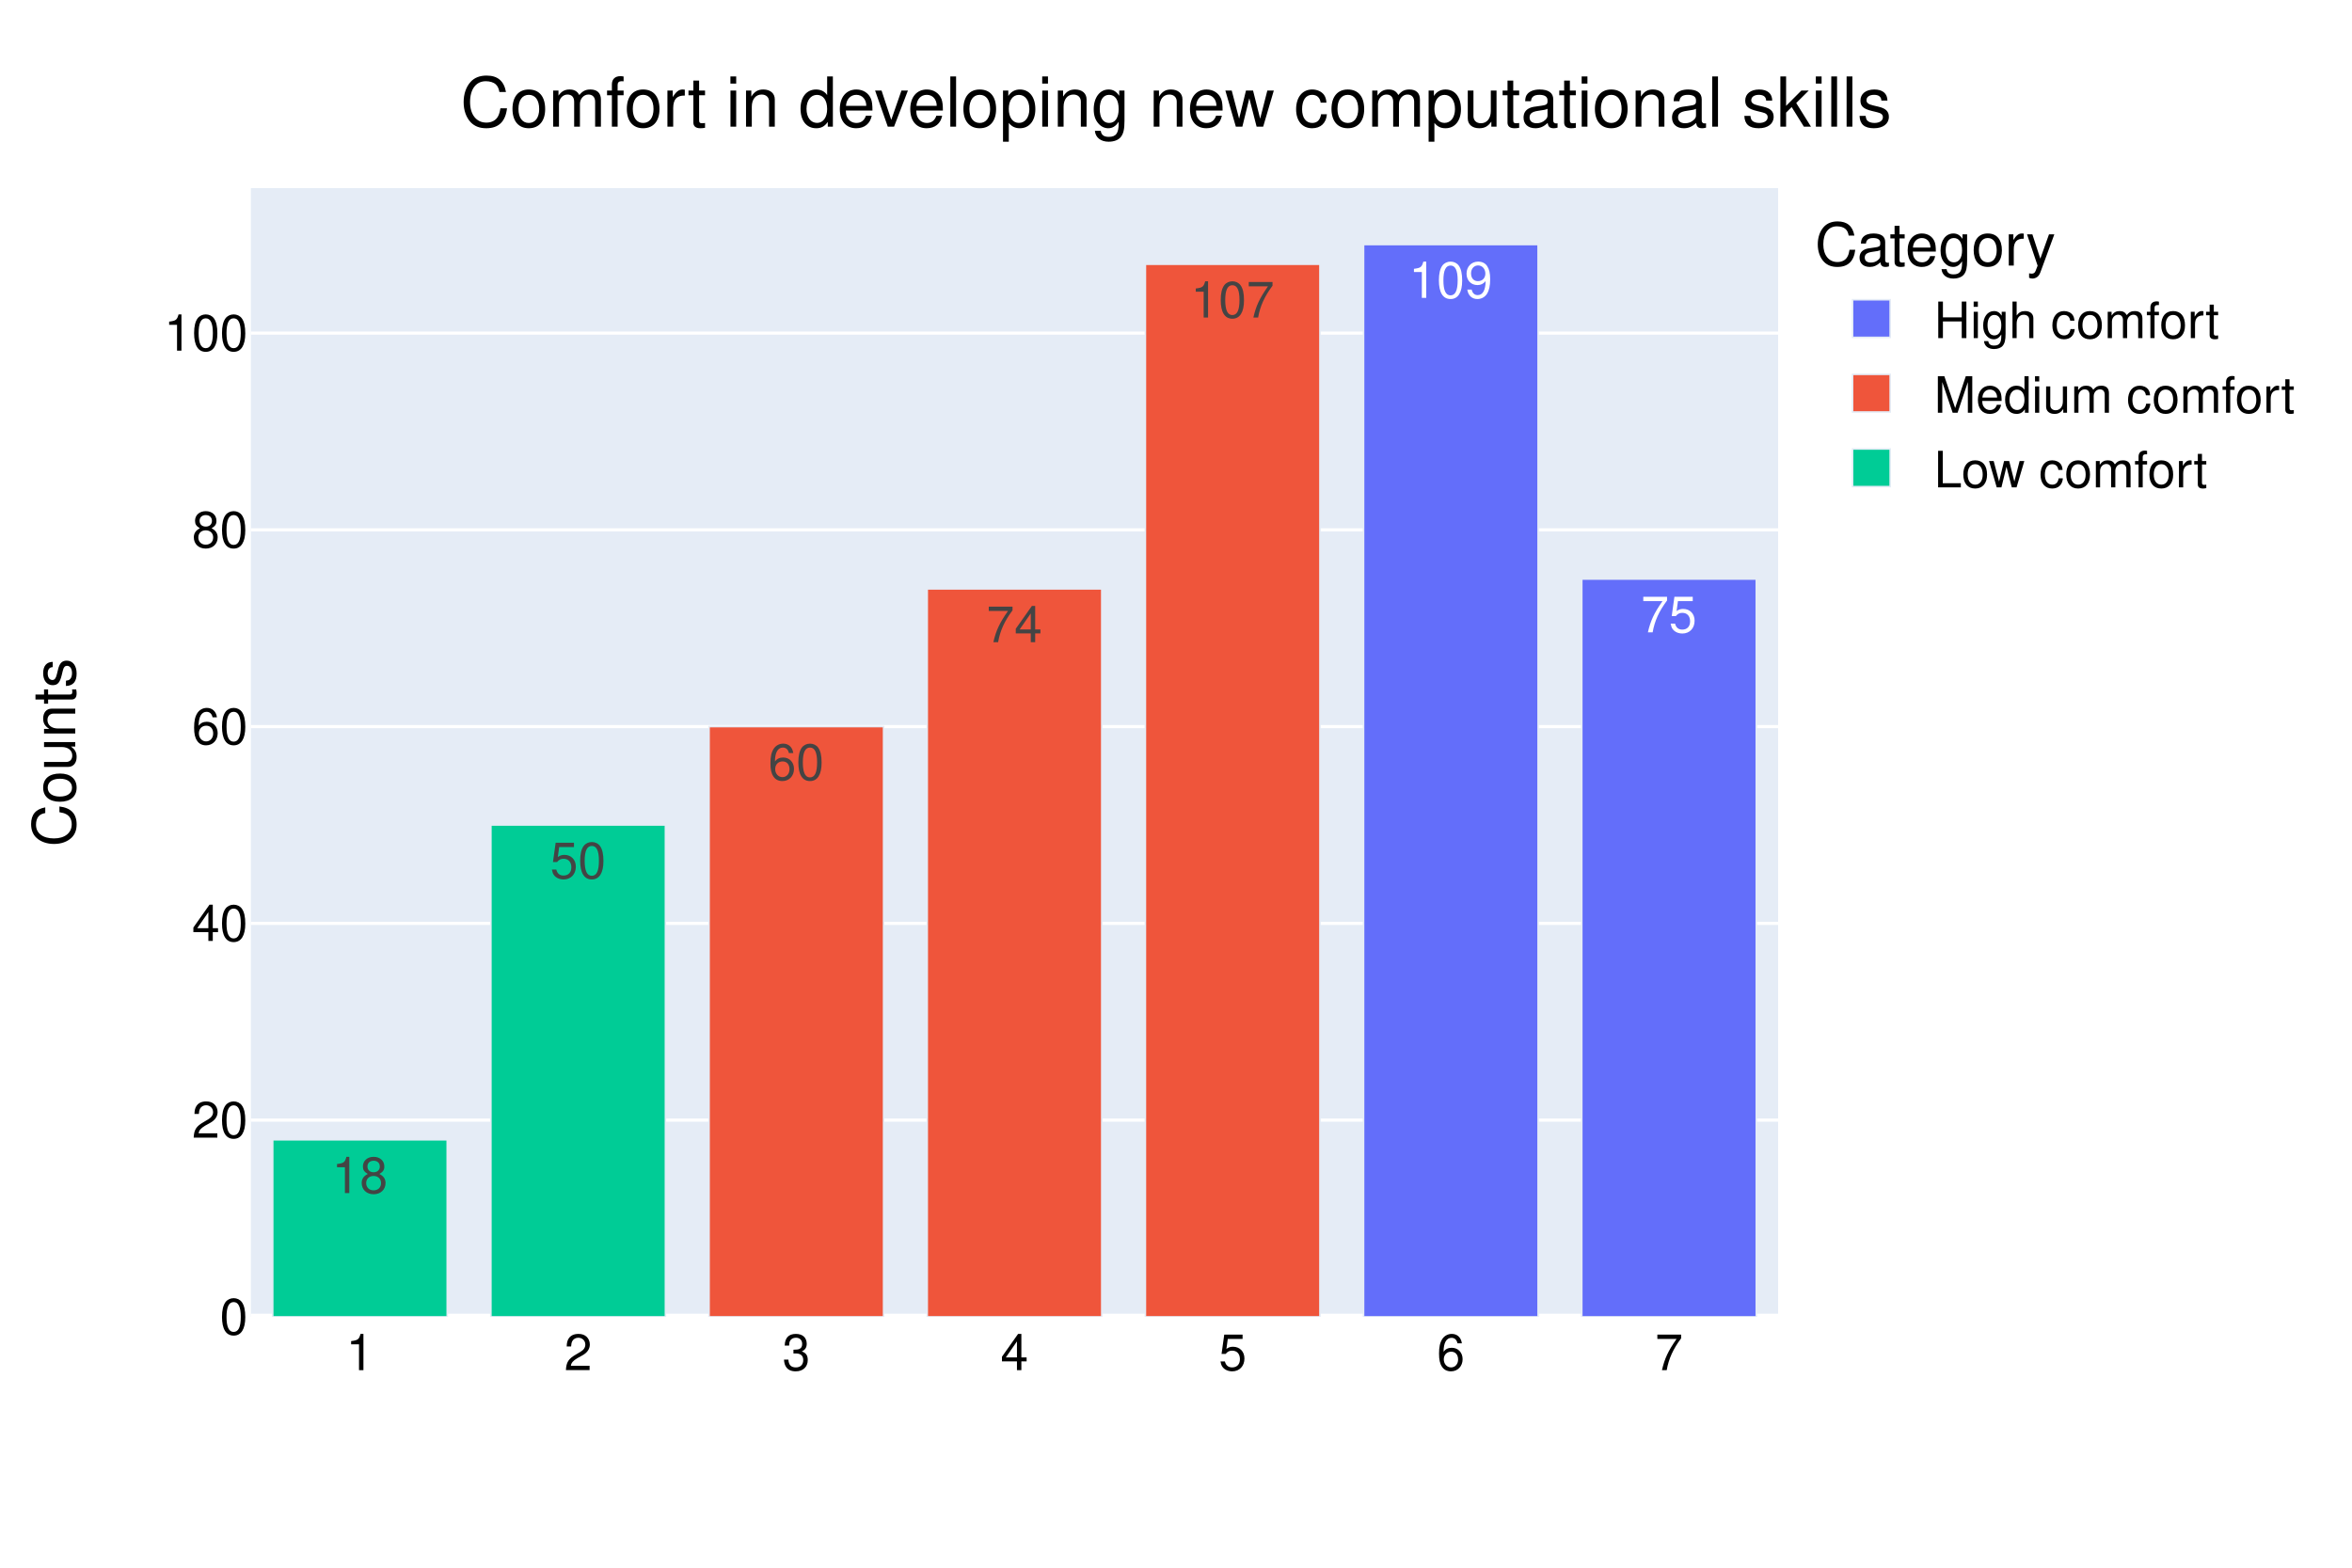
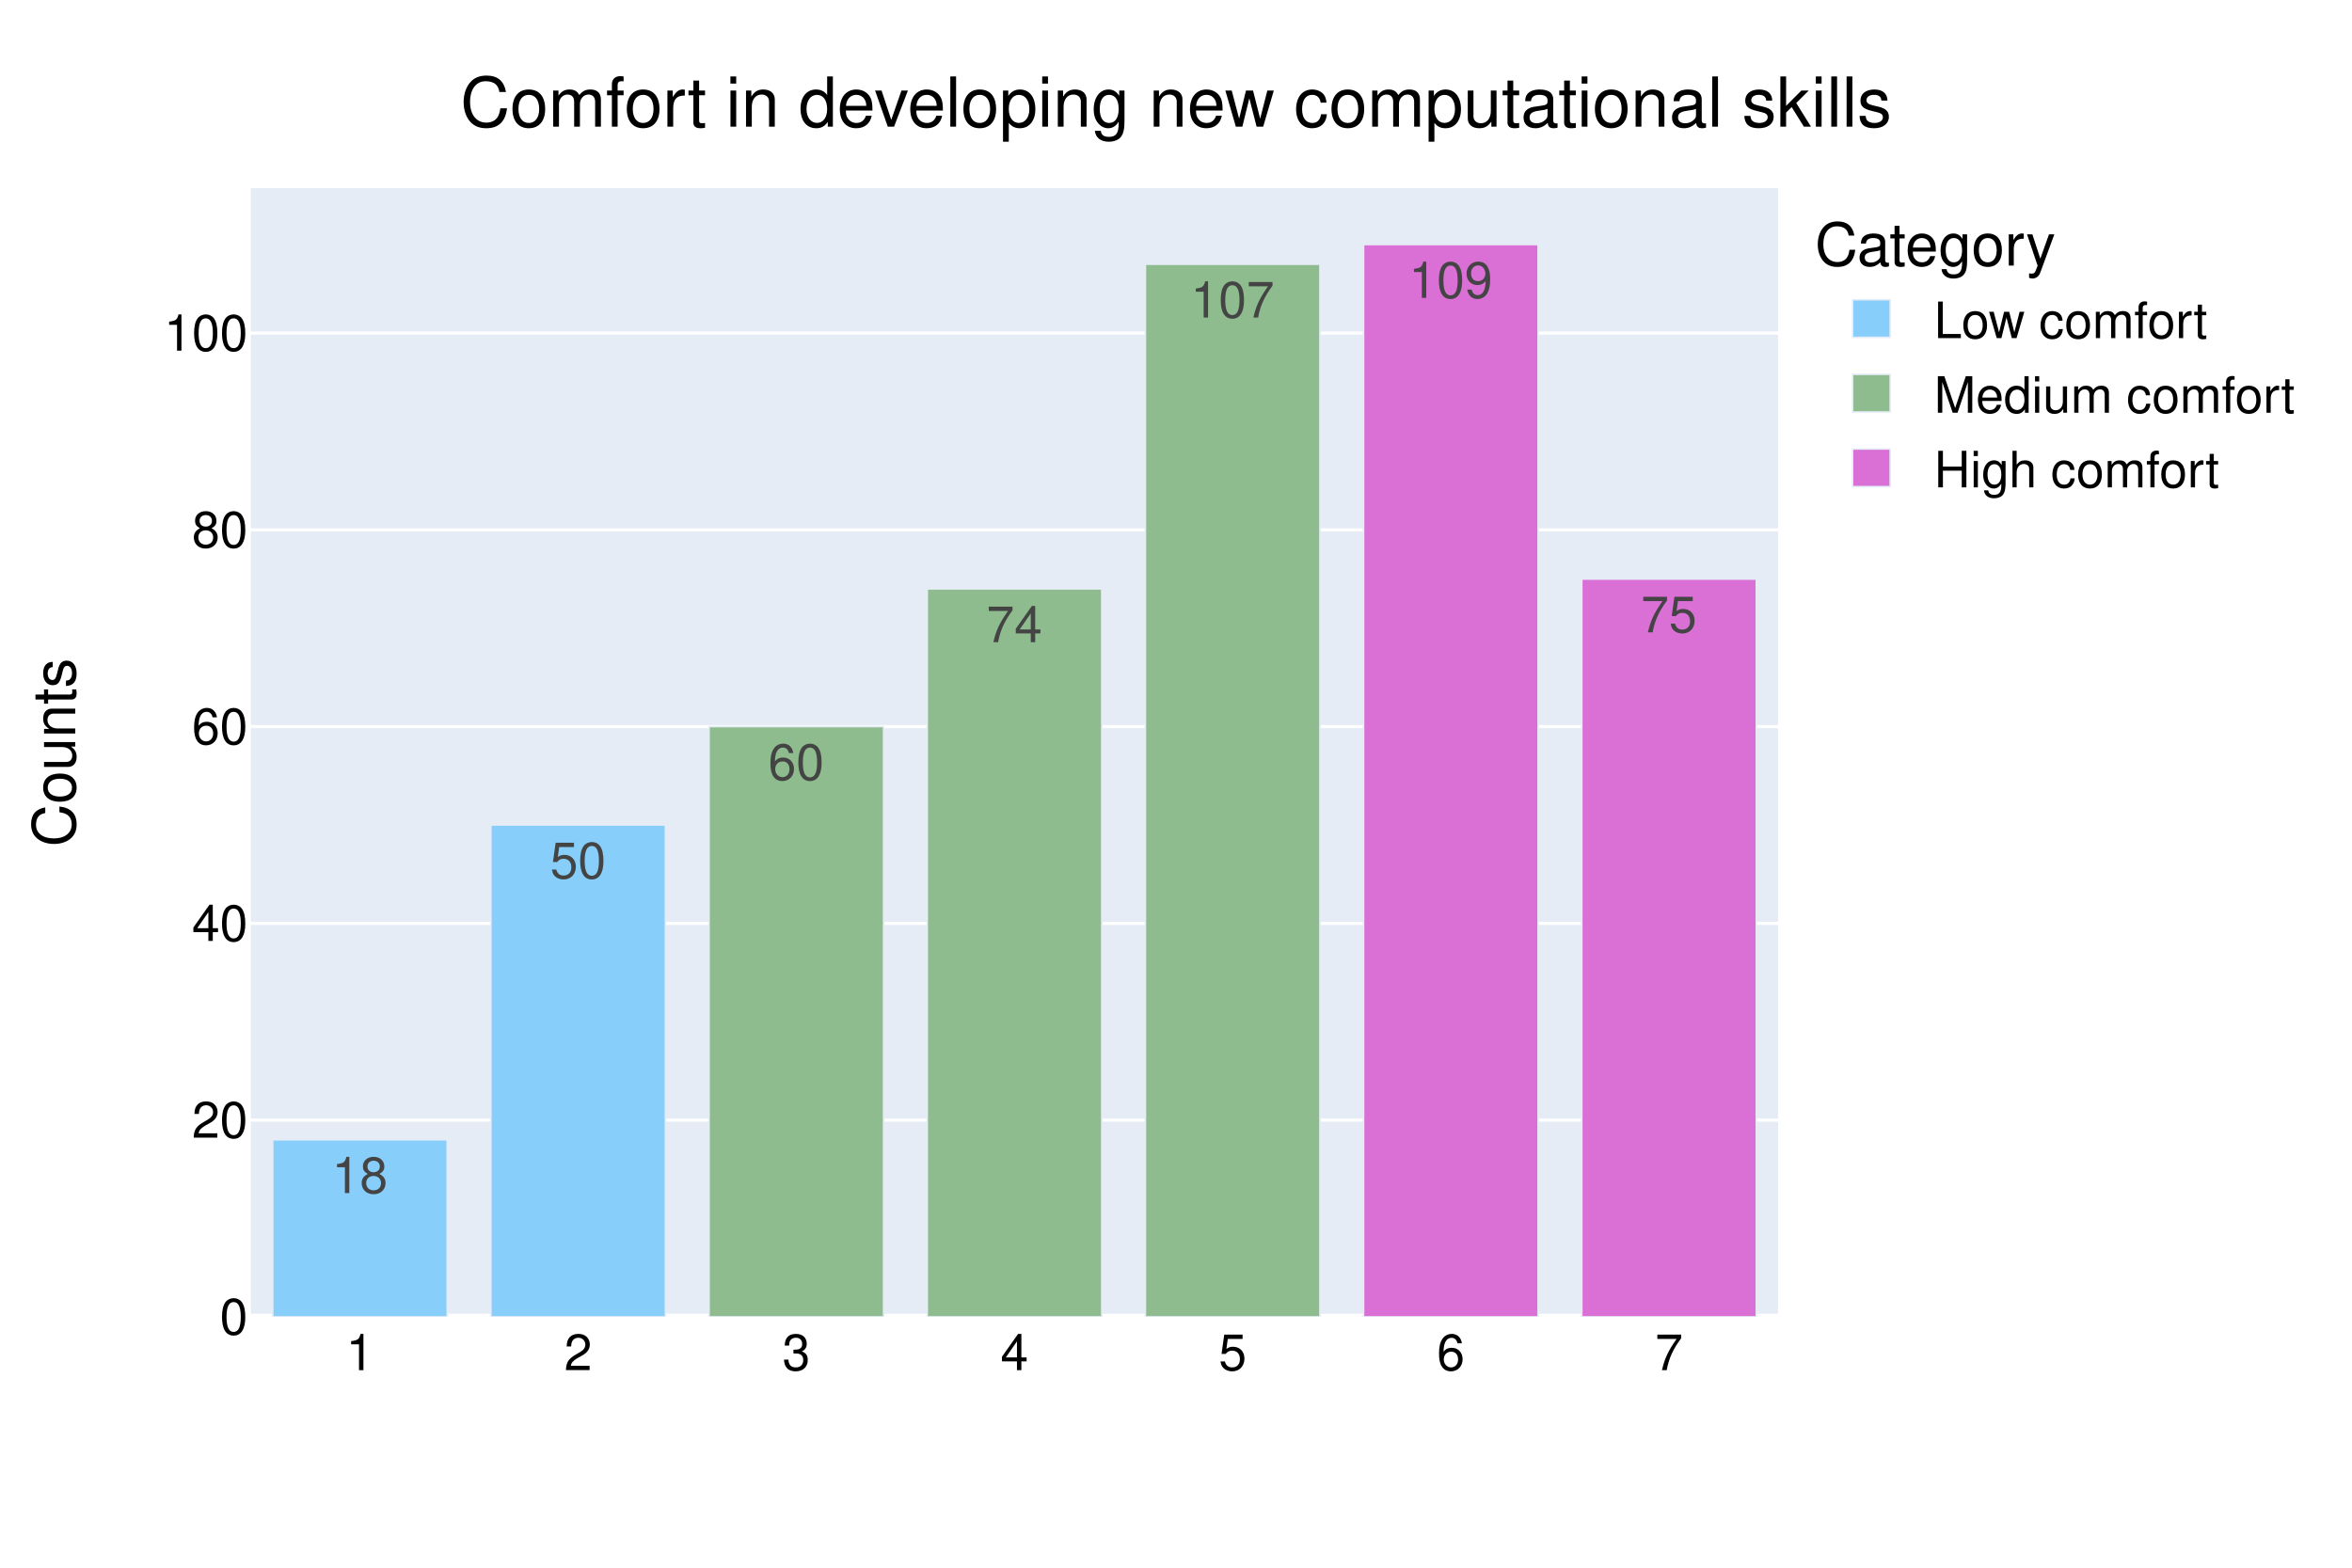
<svg xmlns="http://www.w3.org/2000/svg" class="main-svg" width="750" height="500" style="" viewBox="0 0 750 500">
  <rect x="0" y="0" width="750" height="500" style="fill: rgb(255, 255, 255); fill-opacity: 1;" />
-   <defs id="defs-303e4b">
+   <defs id="defs-bcf66f">
    <g class="clips">
-       <clipPath id="clip303e4bxyplot" class="plotclip">
+       <clipPath id="clipbcf66fxyplot" class="plotclip">
        <rect width="487" height="360" />
      </clipPath>
-       <clipPath class="axesclip" id="clip303e4bx">
+       <clipPath class="axesclip" id="clipbcf66fx">
        <rect x="80" y="0" width="487" height="500" />
      </clipPath>
-       <clipPath class="axesclip" id="clip303e4by">
+       <clipPath class="axesclip" id="clipbcf66fy">
        <rect x="0" y="60" width="750" height="360" />
      </clipPath>
-       <clipPath class="axesclip" id="clip303e4bxy">
+       <clipPath class="axesclip" id="clipbcf66fxy">
        <rect x="80" y="60" width="487" height="360" />
      </clipPath>
    </g>
    <g class="gradients" />
    <g class="patterns" />
  </defs>
  <g class="bglayer">
    <rect class="bg" x="80" y="60" width="487" height="360" style="fill: rgb(229, 236, 246); fill-opacity: 1; stroke-width: 0;" />
  </g>
  <g class="layer-below">
    <g class="imagelayer" />
    <g class="shapelayer" />
  </g>
  <g class="cartesianlayer">
    <g class="subplot xy">
      <g class="layer-subplot">
        <g class="shapelayer" />
        <g class="imagelayer" />
      </g>
      <g class="minor-gridlayer">
        <g class="x" />
        <g class="y" />
      </g>
      <g class="gridlayer">
        <g class="x" />
        <g class="y">
          <path class="ygrid crisp" transform="translate(0,357.25)" d="M80,0h487" style="stroke: rgb(255, 255, 255); stroke-opacity: 1; stroke-width: 1px;" />
          <path class="ygrid crisp" transform="translate(0,294.5)" d="M80,0h487" style="stroke: rgb(255, 255, 255); stroke-opacity: 1; stroke-width: 1px;" />
          <path class="ygrid crisp" transform="translate(0,231.74)" d="M80,0h487" style="stroke: rgb(255, 255, 255); stroke-opacity: 1; stroke-width: 1px;" />
          <path class="ygrid crisp" transform="translate(0,168.99)" d="M80,0h487" style="stroke: rgb(255, 255, 255); stroke-opacity: 1; stroke-width: 1px;" />
          <path class="ygrid crisp" transform="translate(0,106.24)" d="M80,0h487" style="stroke: rgb(255, 255, 255); stroke-opacity: 1; stroke-width: 1px;" />
        </g>
      </g>
      <g class="zerolinelayer">
        <path class="yzl zl crisp" transform="translate(0,420)" d="M80,0h487" style="stroke: rgb(255, 255, 255); stroke-opacity: 1; stroke-width: 2px;" />
      </g>
      <path class="xlines-below" />
      <path class="ylines-below" />
      <g class="overlines-below" />
      <g class="xaxislayer-below" />
      <g class="yaxislayer-below" />
      <g class="overaxes-below" />
-       <g class="plot" transform="translate(80,60)" clip-path="url(#clip303e4bxyplot)">
+       <g class="plot" transform="translate(80,60)" clip-path="url(#clipbcf66fxyplot)">
        <g class="barlayer mlayer">
          <g class="trace bars" style="opacity: 1;">
            <g class="points">
              <g class="point">
-                 <path d="M354.81,360V18H410.47V360Z" style="vector-effect: non-scaling-stroke; opacity: 1; stroke-width: 0.5px; fill: rgb(99, 110, 250); fill-opacity: 1; stroke: rgb(229, 236, 246); stroke-opacity: 1;" />
-                 <text class="bartext bartext-inside" text-anchor="middle" data-notex="1" x="0" y="0" style="font-family: Helvetica; font-size: 16px; fill: rgb(255, 255, 255); fill-opacity: 1; white-space: pre;" transform="translate(382.5931,35)">109</text>
-               </g>
-               <g class="point">
-                 <path d="M424.39,360V124.68H480.04V360Z" style="vector-effect: non-scaling-stroke; opacity: 1; stroke-width: 0.5px; fill: rgb(99, 110, 250); fill-opacity: 1; stroke: rgb(229, 236, 246); stroke-opacity: 1;" />
-                 <text class="bartext bartext-inside" text-anchor="middle" data-notex="1" x="0" y="0" style="font-family: Helvetica; font-size: 16px; fill: rgb(255, 255, 255); fill-opacity: 1; white-space: pre;" transform="translate(452.1681,141.68)">75</text>
+                 <path d="M6.96,360V303.52H62.61V360Z" style="vector-effect: non-scaling-stroke; opacity: 1; stroke-width: 0.5px; fill: rgb(135, 206, 250); fill-opacity: 1; stroke: rgb(229, 236, 246); stroke-opacity: 1;" />
+                 <text class="bartext bartext-inside" text-anchor="middle" data-notex="1" x="0" y="0" style="font-family: Helvetica; font-size: 16px; fill: rgb(68, 68, 68); fill-opacity: 1; white-space: pre;" transform="translate(34.73812,320.52)">18</text>
+               </g>
+               <g class="point">
+                 <path d="M76.53,360V203.12H132.19V360Z" style="vector-effect: non-scaling-stroke; opacity: 1; stroke-width: 0.5px; fill: rgb(135, 206, 250); fill-opacity: 1; stroke: rgb(229, 236, 246); stroke-opacity: 1;" />
+                 <text class="bartext bartext-inside" text-anchor="middle" data-notex="1" x="0" y="0" style="font-family: Helvetica; font-size: 16px; fill: rgb(68, 68, 68); fill-opacity: 1; white-space: pre;" transform="translate(104.3131,220.12)">50</text>
              </g>
            </g>
          </g>
          <g class="trace bars" style="opacity: 1;">
            <g class="points">
              <g class="point">
-                 <path d="M285.24,360V24.28H340.9V360Z" style="vector-effect: non-scaling-stroke; opacity: 1; stroke-width: 0.5px; fill: rgb(239, 85, 59); fill-opacity: 1; stroke: rgb(229, 236, 246); stroke-opacity: 1;" />
+                 <path d="M146.1,360V171.74H201.76V360Z" style="vector-effect: non-scaling-stroke; opacity: 1; stroke-width: 0.5px; fill: rgb(143, 188, 143); fill-opacity: 1; stroke: rgb(229, 236, 246); stroke-opacity: 1;" />
+                 <text class="bartext bartext-inside" text-anchor="middle" data-notex="1" x="0" y="0" style="font-family: Helvetica; font-size: 16px; fill: rgb(68, 68, 68); fill-opacity: 1; white-space: pre;" transform="translate(173.8831,188.74)">60</text>
+               </g>
+               <g class="point">
+                 <path d="M215.67,360V127.82H271.33V360Z" style="vector-effect: non-scaling-stroke; opacity: 1; stroke-width: 0.5px; fill: rgb(143, 188, 143); fill-opacity: 1; stroke: rgb(229, 236, 246); stroke-opacity: 1;" />
+                 <text class="bartext bartext-inside" text-anchor="middle" data-notex="1" x="0" y="0" style="font-family: Helvetica; font-size: 16px; fill: rgb(68, 68, 68); fill-opacity: 1; white-space: pre;" transform="translate(243.4531,144.82)">74</text>
+               </g>
+               <g class="point">
+                 <path d="M285.24,360V24.28H340.9V360Z" style="vector-effect: non-scaling-stroke; opacity: 1; stroke-width: 0.5px; fill: rgb(143, 188, 143); fill-opacity: 1; stroke: rgb(229, 236, 246); stroke-opacity: 1;" />
                <text class="bartext bartext-inside" text-anchor="middle" data-notex="1" x="0" y="0" style="font-family: Helvetica; font-size: 16px; fill: rgb(68, 68, 68); fill-opacity: 1; white-space: pre;" transform="translate(313.0231,41.28)">107</text>
-               </g>
-               <g class="point">
-                 <path d="M215.67,360V127.82H271.33V360Z" style="vector-effect: non-scaling-stroke; opacity: 1; stroke-width: 0.5px; fill: rgb(239, 85, 59); fill-opacity: 1; stroke: rgb(229, 236, 246); stroke-opacity: 1;" />
-                 <text class="bartext bartext-inside" text-anchor="middle" data-notex="1" x="0" y="0" style="font-family: Helvetica; font-size: 16px; fill: rgb(68, 68, 68); fill-opacity: 1; white-space: pre;" transform="translate(243.4531,144.82)">74</text>
-               </g>
-               <g class="point">
-                 <path d="M146.1,360V171.74H201.76V360Z" style="vector-effect: non-scaling-stroke; opacity: 1; stroke-width: 0.5px; fill: rgb(239, 85, 59); fill-opacity: 1; stroke: rgb(229, 236, 246); stroke-opacity: 1;" />
-                 <text class="bartext bartext-inside" text-anchor="middle" data-notex="1" x="0" y="0" style="font-family: Helvetica; font-size: 16px; fill: rgb(68, 68, 68); fill-opacity: 1; white-space: pre;" transform="translate(173.8831,188.74)">60</text>
              </g>
            </g>
          </g>
          <g class="trace bars" style="opacity: 1;">
            <g class="points">
              <g class="point">
-                 <path d="M76.53,360V203.12H132.19V360Z" style="vector-effect: non-scaling-stroke; opacity: 1; stroke-width: 0.5px; fill: rgb(0, 204, 150); fill-opacity: 1; stroke: rgb(229, 236, 246); stroke-opacity: 1;" />
-                 <text class="bartext bartext-inside" text-anchor="middle" data-notex="1" x="0" y="0" style="font-family: Helvetica; font-size: 16px; fill: rgb(68, 68, 68); fill-opacity: 1; white-space: pre;" transform="translate(104.3131,220.12)">50</text>
-               </g>
-               <g class="point">
-                 <path d="M6.96,360V303.52H62.61V360Z" style="vector-effect: non-scaling-stroke; opacity: 1; stroke-width: 0.5px; fill: rgb(0, 204, 150); fill-opacity: 1; stroke: rgb(229, 236, 246); stroke-opacity: 1;" />
-                 <text class="bartext bartext-inside" text-anchor="middle" data-notex="1" x="0" y="0" style="font-family: Helvetica; font-size: 16px; fill: rgb(68, 68, 68); fill-opacity: 1; white-space: pre;" transform="translate(34.73812,320.52)">18</text>
+                 <path d="M354.81,360V18H410.47V360Z" style="vector-effect: non-scaling-stroke; opacity: 1; stroke-width: 0.5px; fill: rgb(218, 112, 214); fill-opacity: 1; stroke: rgb(229, 236, 246); stroke-opacity: 1;" />
+                 <text class="bartext bartext-inside" text-anchor="middle" data-notex="1" x="0" y="0" style="font-family: Helvetica; font-size: 16px; fill: rgb(68, 68, 68); fill-opacity: 1; white-space: pre;" transform="translate(382.5931,35)">109</text>
+               </g>
+               <g class="point">
+                 <path d="M424.39,360V124.68H480.04V360Z" style="vector-effect: non-scaling-stroke; opacity: 1; stroke-width: 0.5px; fill: rgb(218, 112, 214); fill-opacity: 1; stroke: rgb(229, 236, 246); stroke-opacity: 1;" />
+                 <text class="bartext bartext-inside" text-anchor="middle" data-notex="1" x="0" y="0" style="font-family: Helvetica; font-size: 16px; fill: rgb(68, 68, 68); fill-opacity: 1; white-space: pre;" transform="translate(452.1681,141.68)">75</text>
              </g>
            </g>
          </g>
        </g>
      </g>
      <g class="overplot" />
      <path class="xlines-above crisp" d="M0,0" style="fill: none;" />
      <path class="ylines-above crisp" d="M0,0" style="fill: none;" />
      <g class="overlines-above" />
      <g class="xaxislayer-above">
        <g class="xtick">
          <text text-anchor="middle" x="0" y="437" transform="translate(114.79,0)" style="font-family: Helvetica; font-size: 16px; fill: rgb(0, 0, 0); fill-opacity: 1; white-space: pre; opacity: 1;">1</text>
        </g>
        <g class="xtick">
          <text text-anchor="middle" x="0" y="437" style="font-family: Helvetica; font-size: 16px; fill: rgb(0, 0, 0); fill-opacity: 1; white-space: pre; opacity: 1;" transform="translate(184.36,0)">2</text>
        </g>
        <g class="xtick">
          <text text-anchor="middle" x="0" y="437" style="font-family: Helvetica; font-size: 16px; fill: rgb(0, 0, 0); fill-opacity: 1; white-space: pre; opacity: 1;" transform="translate(253.93,0)">3</text>
        </g>
        <g class="xtick">
          <text text-anchor="middle" x="0" y="437" style="font-family: Helvetica; font-size: 16px; fill: rgb(0, 0, 0); fill-opacity: 1; white-space: pre; opacity: 1;" transform="translate(323.5,0)">4</text>
        </g>
        <g class="xtick">
          <text text-anchor="middle" x="0" y="437" style="font-family: Helvetica; font-size: 16px; fill: rgb(0, 0, 0); fill-opacity: 1; white-space: pre; opacity: 1;" transform="translate(393.07,0)">5</text>
        </g>
        <g class="xtick">
          <text text-anchor="middle" x="0" y="437" style="font-family: Helvetica; font-size: 16px; fill: rgb(0, 0, 0); fill-opacity: 1; white-space: pre; opacity: 1;" transform="translate(462.64,0)">6</text>
        </g>
        <g class="xtick">
          <text text-anchor="middle" x="0" y="437" style="font-family: Helvetica; font-size: 16px; fill: rgb(0, 0, 0); fill-opacity: 1; white-space: pre; opacity: 1;" transform="translate(532.21,0)">7</text>
        </g>
      </g>
      <g class="yaxislayer-above">
        <g class="ytick">
          <text text-anchor="end" x="79" y="5.6" transform="translate(0,420)" style="font-family: Helvetica; font-size: 16px; fill: rgb(0, 0, 0); fill-opacity: 1; white-space: pre; opacity: 1;">0</text>
        </g>
        <g class="ytick">
          <text text-anchor="end" x="79" y="5.6" style="font-family: Helvetica; font-size: 16px; fill: rgb(0, 0, 0); fill-opacity: 1; white-space: pre; opacity: 1;" transform="translate(0,357.25)">20</text>
        </g>
        <g class="ytick">
          <text text-anchor="end" x="79" y="5.6" style="font-family: Helvetica; font-size: 16px; fill: rgb(0, 0, 0); fill-opacity: 1; white-space: pre; opacity: 1;" transform="translate(0,294.5)">40</text>
        </g>
        <g class="ytick">
          <text text-anchor="end" x="79" y="5.6" style="font-family: Helvetica; font-size: 16px; fill: rgb(0, 0, 0); fill-opacity: 1; white-space: pre; opacity: 1;" transform="translate(0,231.74)">60</text>
        </g>
        <g class="ytick">
          <text text-anchor="end" x="79" y="5.6" style="font-family: Helvetica; font-size: 16px; fill: rgb(0, 0, 0); fill-opacity: 1; white-space: pre; opacity: 1;" transform="translate(0,168.99)">80</text>
        </g>
        <g class="ytick">
          <text text-anchor="end" x="79" y="5.6" style="font-family: Helvetica; font-size: 16px; fill: rgb(0, 0, 0); fill-opacity: 1; white-space: pre; opacity: 1;" transform="translate(0,106.24)">100</text>
        </g>
      </g>
      <g class="overaxes-above" />
    </g>
  </g>
  <g class="polarlayer" />
  <g class="smithlayer" />
  <g class="ternarylayer" />
  <g class="geolayer" />
  <g class="funnelarealayer" />
  <g class="pielayer" />
  <g class="iciclelayer" />
  <g class="treemaplayer" />
  <g class="sunburstlayer" />
  <g class="glimages" />
-   <defs id="topdefs-303e4b">
+   <defs id="topdefs-bcf66f">
    <g class="clips" />
-     <clipPath id="legend303e4b">
+     <clipPath id="legendbcf66f">
      <rect width="161" height="107" x="0" y="0" />
    </clipPath>
  </defs>
  <g class="layer-above">
    <g class="imagelayer" />
    <g class="shapelayer" />
  </g>
  <g class="infolayer">
    <g class="legend" pointer-events="all" transform="translate(576.74,60)">
      <rect class="bg" shape-rendering="crispEdges" width="161" height="107" x="0" y="0" style="stroke: rgb(68, 68, 68); stroke-opacity: 1; fill: rgb(255, 255, 255); fill-opacity: 1; stroke-width: 0px;" />
-       <g class="scrollbox" transform="" clip-path="url(#legend303e4b)">
+       <g class="scrollbox" transform="" clip-path="url(#legendbcf66f)">
        <text class="legendtitletext" text-anchor="start" x="2" y="24.7" style="font-family: Helvetica; font-size: 19px; fill: rgb(0, 0, 0); fill-opacity: 1; white-space: pre;">Category</text>
        <g class="groups" transform="">
          <g class="traces" transform="translate(0,41.6)" style="opacity: 1;">
-             <text class="legendtext" text-anchor="start" x="40" y="6.24" style="font-family: Helvetica; font-size: 16px; fill: rgb(0, 0, 0); fill-opacity: 1; white-space: pre;">High  comfort</text>
+             <text class="legendtext" text-anchor="start" x="40" y="6.24" style="font-family: Helvetica; font-size: 16px; fill: rgb(0, 0, 0); fill-opacity: 1; white-space: pre;">Low comfort</text>
            <g class="layers" style="opacity: 1;">
              <g class="legendfill" />
              <g class="legendlines" />
              <g class="legendsymbols">
                <g class="legendpoints">
-                   <path class="legendundefined" d="M6,6H-6V-6H6Z" transform="translate(20,0)" style="stroke-width: 0.5px; fill: rgb(99, 110, 250); fill-opacity: 1; stroke: rgb(229, 236, 246); stroke-opacity: 1;" />
+                   <path class="legendundefined" d="M6,6H-6V-6H6Z" transform="translate(20,0)" style="stroke-width: 0.5px; fill: rgb(135, 206, 250); fill-opacity: 1; stroke: rgb(229, 236, 246); stroke-opacity: 1;" />
                </g>
              </g>
            </g>
            <rect class="legendtoggle" x="0" y="-11.9" width="155.25" height="23.8" style="fill: rgb(0, 0, 0); fill-opacity: 0;" />
          </g>
        </g>
        <g class="groups" transform="">
          <g class="traces" transform="translate(0,65.4)" style="opacity: 1;">
            <text class="legendtext" text-anchor="start" x="40" y="6.24" style="font-family: Helvetica; font-size: 16px; fill: rgb(0, 0, 0); fill-opacity: 1; white-space: pre;">Medium comfort</text>
            <g class="layers" style="opacity: 1;">
              <g class="legendfill" />
              <g class="legendlines" />
              <g class="legendsymbols">
                <g class="legendpoints">
-                   <path class="legendundefined" d="M6,6H-6V-6H6Z" transform="translate(20,0)" style="stroke-width: 0.5px; fill: rgb(239, 85, 59); fill-opacity: 1; stroke: rgb(229, 236, 246); stroke-opacity: 1;" />
+                   <path class="legendundefined" d="M6,6H-6V-6H6Z" transform="translate(20,0)" style="stroke-width: 0.5px; fill: rgb(143, 188, 143); fill-opacity: 1; stroke: rgb(229, 236, 246); stroke-opacity: 1;" />
                </g>
              </g>
            </g>
            <rect class="legendtoggle" x="0" y="-11.9" width="155.25" height="23.8" style="fill: rgb(0, 0, 0); fill-opacity: 0;" />
          </g>
        </g>
        <g class="groups" transform="">
          <g class="traces" transform="translate(0,89.2)" style="opacity: 1;">
-             <text class="legendtext" text-anchor="start" x="40" y="6.24" style="font-family: Helvetica; font-size: 16px; fill: rgb(0, 0, 0); fill-opacity: 1; white-space: pre;">Low comfort</text>
+             <text class="legendtext" text-anchor="start" x="40" y="6.24" style="font-family: Helvetica; font-size: 16px; fill: rgb(0, 0, 0); fill-opacity: 1; white-space: pre;">High  comfort</text>
            <g class="layers" style="opacity: 1;">
              <g class="legendfill" />
              <g class="legendlines" />
              <g class="legendsymbols">
                <g class="legendpoints">
-                   <path class="legendundefined" d="M6,6H-6V-6H6Z" transform="translate(20,0)" style="stroke-width: 0.5px; fill: rgb(0, 204, 150); fill-opacity: 1; stroke: rgb(229, 236, 246); stroke-opacity: 1;" />
+                   <path class="legendundefined" d="M6,6H-6V-6H6Z" transform="translate(20,0)" style="stroke-width: 0.5px; fill: rgb(218, 112, 214); fill-opacity: 1; stroke: rgb(229, 236, 246); stroke-opacity: 1;" />
                </g>
              </g>
            </g>
            <rect class="legendtoggle" x="0" y="-11.9" width="155.25" height="23.8" style="fill: rgb(0, 0, 0); fill-opacity: 0;" />
          </g>
        </g>
      </g>
      <rect class="scrollbar" rx="20" ry="3" width="0" height="0" x="0" y="0" style="fill: rgb(128, 139, 164); fill-opacity: 1;" />
    </g>
    <g class="g-gtitle">
      <text class="gtitle" x="375" y="25" text-anchor="middle" dy="0.7em" style="font-family: Helvetica; font-size: 22px; fill: rgb(0, 0, 0); opacity: 1; font-weight: normal; white-space: pre;">Comfort in developing new computational skills</text>
    </g>
    <g class="g-xtitle" />
    <g class="g-ytitle">
      <text class="ytitle" transform="rotate(-90,23.99688,240)" x="23.997" y="240" text-anchor="middle" style="font-family: Helvetica; font-size: 19px; fill: rgb(0, 0, 0); opacity: 1; font-weight: normal; white-space: pre;">Counts</text>
    </g>
  </g>
</svg>
